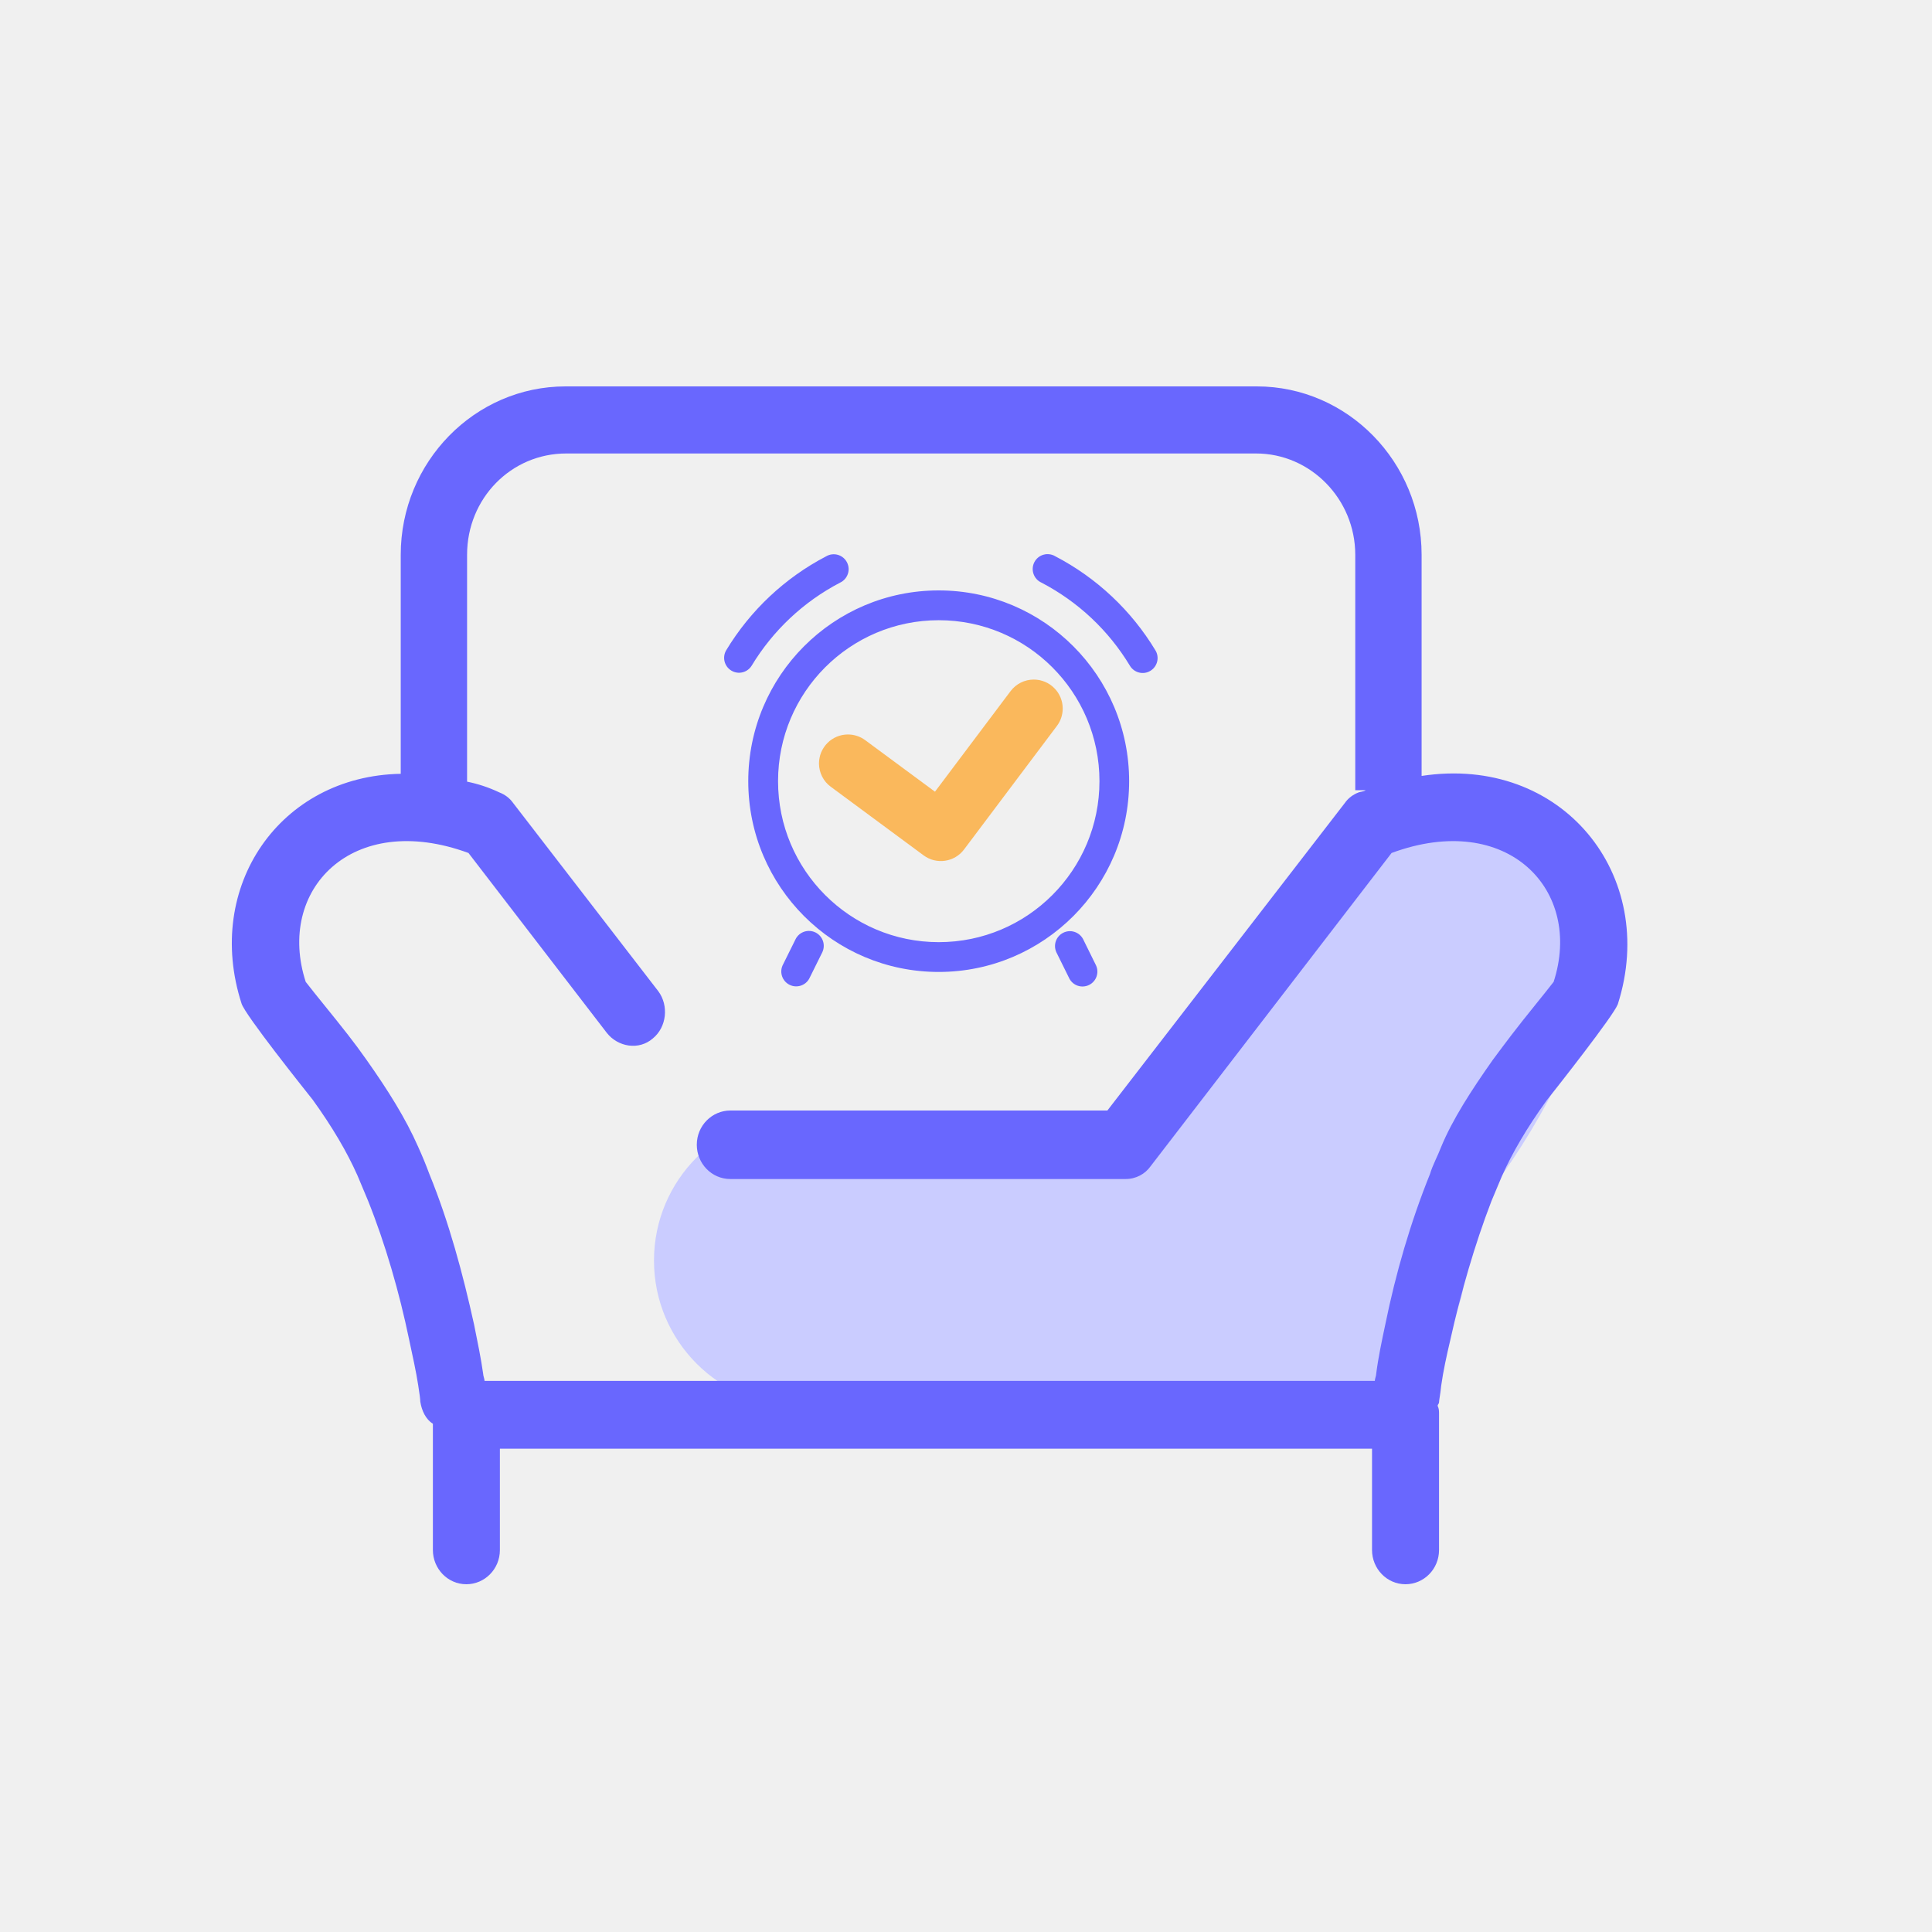
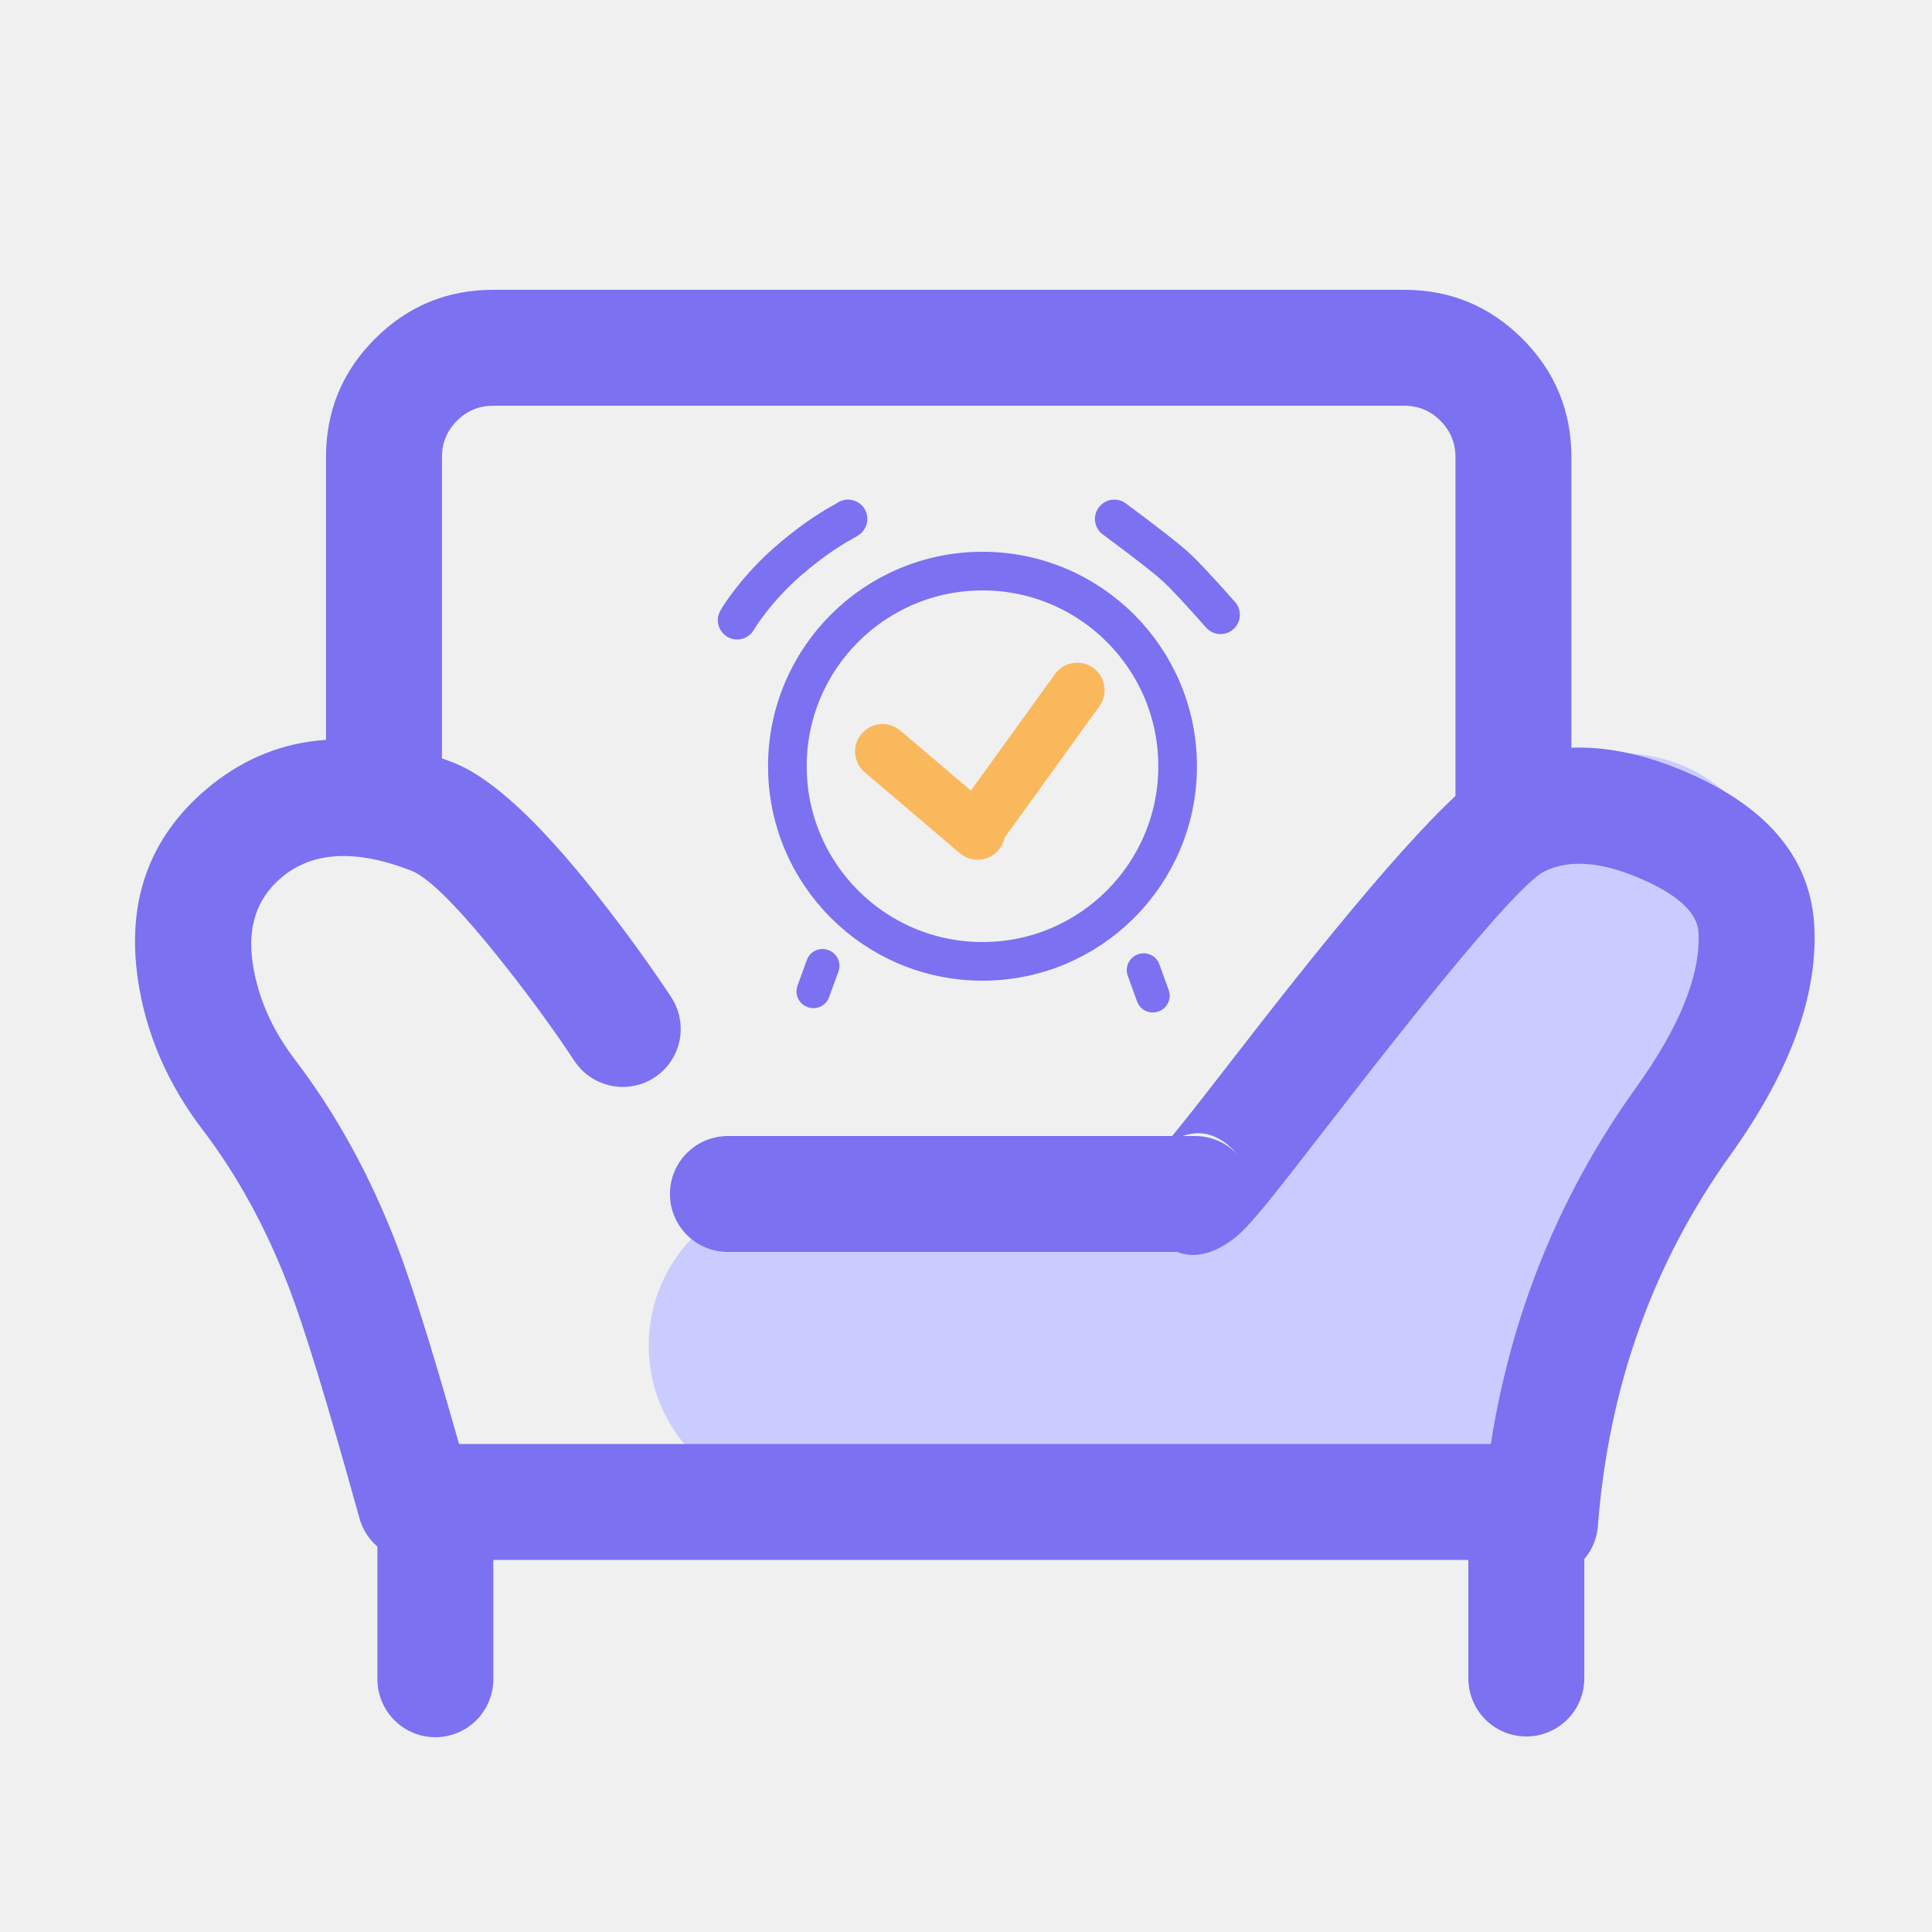
<svg xmlns="http://www.w3.org/2000/svg" fill="none" version="1.1" width="50" height="50" viewBox="0 0 50 50">
-   <g>
-     <g>
-       <g>
-         <g>
-           <g>
-             <path d="M24.295,24.383C26.592,24.383,28.454,22.518,28.454,20.217C28.454,17.916,26.592,16.051,24.295,16.051C21.998,16.051,20.136,17.916,20.136,20.217C20.136,22.518,21.998,24.383,24.295,24.383ZM24.295,25.154C21.572,25.155,19.365,22.944,19.365,20.217C19.365,17.489,21.572,15.279,24.295,15.28C27.016,15.281,29.222,17.491,29.222,20.217C29.222,22.943,27.016,25.153,24.295,25.154ZM29.903,16.832C30.013,17.014,29.954,17.251,29.772,17.361C29.59,17.472,29.353,17.413,29.243,17.231C28.692,16.316,27.9,15.572,26.954,15.079C26.752,14.988,26.668,14.746,26.769,14.549C26.871,14.352,27.118,14.282,27.308,14.395C28.38,14.953,29.278,15.796,29.903,16.832L29.903,16.832ZM18.792,16.832C19.417,15.796,20.314,14.953,21.386,14.395C21.576,14.286,21.818,14.358,21.919,14.552C22.02,14.747,21.939,14.986,21.741,15.079C20.795,15.572,20.003,16.317,19.451,17.231C19.339,17.408,19.106,17.464,18.927,17.355C18.747,17.247,18.687,17.014,18.792,16.832L18.792,16.832ZM20.943,25.327C20.844,25.508,20.619,25.579,20.434,25.487C20.249,25.395,20.169,25.174,20.253,24.985L20.591,24.303C20.687,24.115,20.916,24.039,21.105,24.132C21.294,24.226,21.372,24.455,21.281,24.645L20.943,25.327ZM27.676,25.327L27.339,24.645C27.252,24.456,27.331,24.231,27.518,24.139C27.704,24.046,27.93,24.118,28.029,24.302L28.365,24.984C28.452,25.173,28.373,25.398,28.186,25.49C28,25.583,27.774,25.511,27.676,25.327Z" fill="#6967FE" fill-opacity="1" style="mix-blend-mode:passthrough" />
-           </g>
-           <g>
-             <path d="M27.352,18.788Q27.426,18.69,27.464,18.575Q27.503,18.459,27.503,18.337Q27.503,18.263,27.489,18.191Q27.474,18.118,27.446,18.05Q27.418,17.982,27.377,17.92Q27.336,17.859,27.283,17.807Q27.231,17.754,27.17,17.713Q27.108,17.672,27.04,17.644Q26.972,17.616,26.899,17.601Q26.827,17.587,26.753,17.587Q26.666,17.587,26.581,17.607Q26.496,17.627,26.418,17.666Q26.34,17.705,26.273,17.761Q26.206,17.817,26.154,17.886L26.153,17.887L24.197,20.489L22.391,19.155Q22.294,19.083,22.18,19.046Q22.066,19.008,21.945,19.008Q21.872,19.008,21.799,19.022Q21.727,19.037,21.658,19.065Q21.59,19.093,21.529,19.134Q21.467,19.175,21.415,19.228Q21.363,19.28,21.322,19.341Q21.281,19.403,21.252,19.471Q21.224,19.539,21.21,19.612Q21.195,19.684,21.195,19.758Q21.195,19.846,21.216,19.932Q21.236,20.017,21.276,20.096Q21.315,20.174,21.372,20.242Q21.429,20.309,21.5,20.361L23.903,22.137Q23.963,22.181,24.029,22.212Q24.095,22.244,24.167,22.262Q24.238,22.279,24.311,22.283Q24.385,22.287,24.457,22.276Q24.53,22.266,24.599,22.241Q24.669,22.217,24.732,22.179Q24.795,22.142,24.85,22.093Q24.904,22.044,24.949,21.985L27.352,18.788L27.352,18.788Z" fill-rule="evenodd" fill="#FAB85C" fill-opacity="1" />
-           </g>
-         </g>
-         <g transform="matrix(-0.7620067,-0.6475692,-0.649443,0.7604103,93.47269,34.37518)">
-           <ellipse cx="48.458" cy="34.341" rx="4.458" ry="9.79" fill="#CACCFF" fill-opacity="1" />
-         </g>
-         <g>
-           <rect x="16.925" y="28.847" width="21.012" height="7.553" rx="3.777" fill="#CACCFF" fill-opacity="1" />
-         </g>
-       </g>
-       <g>
-         <path d="M36.791,20.081L36.791,14.357C36.791,11.957,34.875,10,32.526,10L14.636,10C12.287,10,10.371,11.957,10.371,14.357L10.371,20.026C7.245,20.081,5.275,22.943,6.251,25.971C6.342,26.266,7.86,28.168,8.094,28.463C8.6,29.165,8.98,29.811,9.251,30.421C9.341,30.642,9.432,30.845,9.522,31.067C9.974,32.193,10.335,33.448,10.588,34.667C10.679,35.092,10.769,35.498,10.823,35.849C10.859,36.07,10.877,36.218,10.877,36.273C10.914,36.513,11.022,36.735,11.203,36.846L11.203,40.114C11.203,40.594,11.582,41,12.07,41C12.54,41,12.937,40.612,12.937,40.114L12.937,37.492L35.508,37.492L35.508,40.114C35.508,40.594,35.887,41,36.375,41C36.845,41,37.242,40.612,37.242,40.114L37.242,36.606C37.242,36.513,37.242,36.458,37.206,36.384C37.206,36.347,37.242,36.329,37.242,36.292C37.242,36.236,37.279,36.07,37.297,35.867C37.351,35.48,37.441,35.073,37.532,34.686C37.803,33.467,38.164,32.211,38.598,31.085C38.688,30.864,38.779,30.66,38.869,30.439C39.14,29.83,39.519,29.183,40.025,28.482C40.26,28.186,41.76,26.285,41.869,25.989C42.935,22.647,40.423,19.527,36.791,20.081ZM40.206,25.417C40.242,25.361,40.062,25.602,39.791,25.934C39.194,26.672,38.977,26.968,38.634,27.429C38.074,28.223,37.586,28.98,37.297,29.682C37.206,29.922,37.08,30.143,37.008,30.384C36.502,31.639,36.122,32.95,35.851,34.279C35.761,34.704,35.67,35.129,35.616,35.553C35.616,35.609,35.58,35.683,35.58,35.738L12.54,35.738C12.54,35.683,12.504,35.609,12.504,35.553C12.45,35.166,12.359,34.722,12.269,34.279C11.98,32.968,11.618,31.621,11.112,30.384C11.022,30.143,10.932,29.922,10.823,29.682C10.498,28.943,10.046,28.223,9.486,27.429C9.161,26.968,8.926,26.672,8.329,25.934C8.058,25.602,7.878,25.361,7.914,25.417C7.137,23.035,9.106,20.967,12.124,22.075L15.702,26.728C15.991,27.097,16.534,27.189,16.895,26.875C17.256,26.58,17.31,26.026,17.04,25.657L13.281,20.783C13.19,20.653,13.064,20.561,12.919,20.506C12.648,20.376,12.359,20.284,12.088,20.229L12.088,14.357C12.088,12.899,13.227,11.736,14.654,11.736L32.508,11.736C33.918,11.736,35.074,12.917,35.074,14.357L35.074,20.45L35.345,20.45C35.291,20.487,35.219,20.487,35.164,20.506C35.02,20.561,34.893,20.653,34.803,20.783L28.659,28.74L18.901,28.74C18.431,28.74,18.033,29.128,18.033,29.627C18.033,30.107,18.413,30.513,18.901,30.513L29.129,30.513C29.4,30.513,29.635,30.384,29.779,30.18L36.014,22.075C39.014,20.967,40.983,23.035,40.206,25.417Z" fill="#6967FE" fill-opacity="1" style="mix-blend-mode:passthrough" />
-       </g>
-     </g>
+   <rect x="0" y="0" width="50" height="50" rx="0" fill="#FFFFFF" fill-opacity="1" style="opacity:0;" />
+   <g transform="matrix(0.6138349,-0.7894344,0.7894344,0.6138349,-14.91164,39.60311)">
+     <path d="M47.765,39.041Q47.958,39.035,48.149,39.011Q48.341,38.987,48.529,38.944Q48.717,38.902,48.9,38.841Q49.083,38.781,49.259,38.703Q49.435,38.626,49.603,38.531Q49.772,38.437,49.93,38.327Q50.088,38.217,50.235,38.092Q50.382,37.967,50.516,37.829Q50.65,37.691,50.771,37.54Q50.891,37.39,50.996,37.228Q51.102,37.067,51.191,36.896Q51.28,36.725,51.353,36.546Q51.425,36.368,51.48,36.183Q51.535,35.998,51.572,35.809Q51.609,35.62,51.627,35.428Q51.646,35.236,51.646,35.043Q51.646,34.847,51.627,34.651Q51.607,34.456,51.569,34.263Q51.531,34.071,51.474,33.883Q51.417,33.695,51.341,33.513Q51.266,33.331,51.174,33.158Q51.081,32.985,50.972,32.822Q50.863,32.658,50.738,32.506Q50.613,32.354,50.475,32.216Q50.336,32.077,50.184,31.952Q50.032,31.827,49.869,31.718Q49.705,31.609,49.532,31.516Q49.359,31.424,49.177,31.349Q48.996,31.273,48.808,31.216Q48.62,31.159,48.427,31.121Q48.234,31.083,48.039,31.063Q47.843,31.044,47.647,31.044Q47.587,31.044,47.528,31.046L47.528,31.045L32.906,31.48L32.906,31.48Q32.713,31.486,32.522,31.51Q32.331,31.534,32.143,31.577Q31.955,31.619,31.771,31.68Q31.588,31.74,31.412,31.818Q31.236,31.896,31.068,31.99Q30.899,32.084,30.741,32.194Q30.583,32.304,30.436,32.429Q30.289,32.554,30.155,32.692Q30.021,32.83,29.9,32.981Q29.78,33.132,29.675,33.293Q29.569,33.455,29.48,33.625Q29.391,33.796,29.318,33.975Q29.246,34.153,29.191,34.338Q29.136,34.523,29.099,34.712Q29.062,34.901,29.044,35.093Q29.025,35.285,29.025,35.478Q29.025,35.674,29.044,35.87Q29.064,36.065,29.102,36.258Q29.14,36.451,29.197,36.639Q29.254,36.827,29.33,37.008Q29.405,37.19,29.497,37.363Q29.59,37.536,29.699,37.7Q29.808,37.863,29.933,38.015Q30.058,38.167,30.196,38.306Q30.335,38.445,30.487,38.569Q30.639,38.694,30.803,38.803Q30.966,38.912,31.139,39.005Q31.312,39.097,31.494,39.173Q31.675,39.248,31.863,39.305Q32.051,39.362,32.244,39.4Q32.437,39.438,32.632,39.458Q32.828,39.477,33.024,39.477Q33.084,39.477,33.143,39.475L33.143,39.476L47.765,39.042L47.765,39.041Z" fill-rule="evenodd" fill="#CACCFF" fill-opacity="1" />
+   </g>
+   <g transform="matrix(1,-0.007228727,0.007228727,1,-0.251703,0.1502653)">
+     <path d="M20.716,38.819L37.927,39.124L37.927,39.123Q37.962,39.124,37.998,39.124Q38.194,39.124,38.39,39.104Q38.585,39.085,38.778,39.047Q38.971,39.009,39.159,38.952Q39.347,38.894,39.528,38.819Q39.71,38.744,39.883,38.651Q40.056,38.559,40.22,38.45Q40.383,38.341,40.535,38.216Q40.687,38.091,40.826,37.952Q40.965,37.813,41.089,37.662Q41.214,37.51,41.323,37.346Q41.432,37.183,41.525,37.01Q41.617,36.836,41.693,36.655Q41.768,36.473,41.825,36.285Q41.882,36.097,41.92,35.905Q41.959,35.712,41.978,35.517Q41.997,35.321,41.997,35.125Q41.997,34.93,41.978,34.737Q41.959,34.544,41.922,34.353Q41.884,34.162,41.829,33.976Q41.773,33.79,41.699,33.61Q41.626,33.431,41.535,33.259Q41.445,33.087,41.338,32.925Q41.231,32.763,41.109,32.611Q40.987,32.46,40.851,32.322Q40.714,32.183,40.566,32.059Q40.417,31.934,40.256,31.824Q40.096,31.714,39.926,31.621Q39.756,31.527,39.577,31.45Q39.399,31.374,39.214,31.315Q39.029,31.256,38.839,31.215Q38.649,31.174,38.456,31.152Q38.263,31.129,38.069,31.126L38.069,31.125L20.858,30.82L20.858,30.821Q20.823,30.821,20.787,30.821Q20.591,30.821,20.395,30.84Q20.2,30.859,20.007,30.897Q19.814,30.936,19.626,30.993Q19.438,31.05,19.257,31.125Q19.075,31.2,18.902,31.293Q18.729,31.385,18.565,31.495Q18.402,31.604,18.25,31.728Q18.098,31.853,17.959,31.992Q17.82,32.131,17.696,32.283Q17.571,32.435,17.462,32.598Q17.353,32.761,17.26,32.935Q17.168,33.108,17.092,33.289Q17.017,33.471,16.96,33.659Q16.903,33.847,16.865,34.04Q16.827,34.232,16.807,34.428Q16.788,34.623,16.788,34.82Q16.788,35.014,16.807,35.207Q16.826,35.401,16.863,35.591Q16.901,35.782,16.956,35.968Q17.012,36.154,17.086,36.334Q17.159,36.514,17.25,36.685Q17.341,36.857,17.447,37.02Q17.554,37.182,17.676,37.333Q17.798,37.484,17.934,37.623Q18.071,37.761,18.22,37.886Q18.368,38.011,18.529,38.12Q18.689,38.23,18.859,38.324Q19.029,38.417,19.208,38.494Q19.386,38.571,19.571,38.63Q19.756,38.689,19.946,38.73Q20.136,38.77,20.329,38.793Q20.522,38.815,20.716,38.818L20.716,38.819Z" fill-rule="evenodd" fill="#CACCFF" fill-opacity="1" />
+   </g>
+   <ellipse cx="25.427" cy="19.83" rx="5.05" ry="5.05" fill-opacity="0" stroke-opacity="1" stroke="#7B71F1" fill="none" stroke-width="1" />
+   <path d="M22.394,13.653Q22.447,13.548,22.447,13.43Q22.447,13.381,22.438,13.332Q22.428,13.284,22.409,13.239Q22.39,13.193,22.363,13.152Q22.336,13.111,22.301,13.076Q22.266,13.042,22.225,13.014Q22.184,12.987,22.139,12.968Q22.093,12.949,22.045,12.94Q21.997,12.93,21.947,12.93Q21.78,12.93,21.646,13.031Q21.633,13.038,21.612,13.049Q20.863,13.455,20.059,14.152Q19.477,14.661,19.009,15.27Q18.771,15.581,18.645,15.799L18.645,15.799Q18.577,15.916,18.577,16.05Q18.577,16.099,18.587,16.147Q18.597,16.196,18.615,16.241Q18.634,16.287,18.662,16.328Q18.689,16.369,18.724,16.403Q18.759,16.438,18.8,16.466Q18.84,16.493,18.886,16.512Q18.931,16.531,18.98,16.54Q19.028,16.55,19.077,16.55Q19.143,16.55,19.207,16.533Q19.27,16.516,19.327,16.483Q19.384,16.45,19.43,16.404Q19.477,16.357,19.51,16.3L19.51,16.3Q19.604,16.139,19.803,15.879Q20.21,15.349,20.715,14.907Q21.435,14.282,22.088,13.929Q22.146,13.898,22.195,13.864Q22.318,13.794,22.386,13.669Q22.391,13.661,22.394,13.654L22.394,13.653ZM21.626,13.047Q21.55,13.106,21.5,13.206L21.5,13.206Q21.546,13.114,21.626,13.047Z" fill-rule="evenodd" fill="#7B71F1" fill-opacity="1" />
+   <path d="M29.135,13.028L29.135,13.028Q30.386,13.954,30.764,14.3Q31.114,14.618,31.962,15.579L31.962,15.579Q32.023,15.648,32.055,15.733Q32.087,15.819,32.087,15.91Q32.087,15.959,32.078,16.007Q32.068,16.056,32.049,16.101Q32.03,16.147,32.003,16.188Q31.976,16.229,31.941,16.263Q31.906,16.298,31.865,16.326Q31.824,16.353,31.779,16.372Q31.733,16.391,31.685,16.4Q31.637,16.41,31.587,16.41Q31.48,16.41,31.382,16.366Q31.284,16.321,31.213,16.241L31.212,16.241Q30.401,15.321,30.091,15.04Q29.749,14.726,28.54,13.832L28.54,13.832Q28.444,13.761,28.391,13.655Q28.337,13.549,28.337,13.43Q28.337,13.381,28.347,13.332Q28.357,13.284,28.375,13.239Q28.394,13.193,28.422,13.152Q28.449,13.111,28.484,13.076Q28.519,13.042,28.56,13.014Q28.6,12.987,28.646,12.968Q28.691,12.949,28.74,12.94Q28.788,12.93,28.837,12.93Q29.002,12.93,29.135,13.028Z" fill-rule="evenodd" fill="#7B71F1" fill-opacity="1" />
+   <rect x="26.301" y="21.459" width="1.42" height="4.65" rx="0.71" fill="#FAB85C" fill-opacity="1" transform="matrix(-0.6477211,0.7618775,-0.7618775,-0.6477211,59.68606,15.32066)" />
+   <rect x="21.846" y="24.736" width="1.57" height="0.87" rx="0.43" fill="#7B71F1" fill-opacity="1" transform="matrix(-0.341364,0.9399312,-0.9399312,-0.341364,52.55358,12.64641)" />
+   <rect x="29.857" y="24.551" width="1.57" height="0.87" rx="0.43" fill="#7B71F1" fill-opacity="1" transform="matrix(0.341364,0.9399312,-0.9399312,0.341364,42.74112,-11.89327)" />
+   <rect x="27.716" y="16.87" width="1.42" height="5.68" rx="0.71" fill="#FAB85C" fill-opacity="1" transform="matrix(0.8110638,0.5849577,-0.5849577,0.8110638,15.10509,-13.02555)" />
+   <path d="M37.667,11.83L37.667,20.78L40.667,20.78L40.667,11.83Q40.667,10.038,39.403,8.771Q38.135,7.5,36.337,7.5L12.767,7.5Q10.975,7.5,9.708,8.764Q8.437,10.032,8.437,11.83L8.437,20.73L11.437,20.73L11.437,11.83Q11.437,11.277,11.827,10.888Q12.216,10.5,12.767,10.5L36.337,10.5Q36.891,10.5,37.279,10.889Q37.667,11.279,37.667,11.83Z" fill-rule="evenodd" fill="#7B71F1" fill-opacity="1" />
+   <path d="M9.261,39.143L9.302,39.291L9.302,39.291Q9.335,39.409,9.386,39.52Q9.437,39.631,9.506,39.732Q9.574,39.833,9.658,39.921Q9.742,40.01,9.84,40.084Q9.937,40.158,10.045,40.215Q10.153,40.272,10.268,40.311Q10.384,40.35,10.505,40.37Q10.625,40.39,10.747,40.39Q10.821,40.39,10.894,40.383Q10.968,40.375,11.04,40.361Q11.112,40.347,11.183,40.325Q11.253,40.304,11.321,40.276Q11.389,40.247,11.454,40.213Q11.519,40.178,11.58,40.137Q11.642,40.096,11.699,40.049Q11.756,40.003,11.808,39.951Q11.86,39.898,11.907,39.841Q11.953,39.785,11.994,39.723Q12.035,39.662,12.07,39.597Q12.105,39.532,12.133,39.464Q12.161,39.396,12.182,39.325Q12.204,39.255,12.218,39.183Q12.233,39.11,12.24,39.037Q12.247,38.964,12.247,38.89Q12.247,38.686,12.192,38.489L12.193,38.489L12.151,38.341Q10.94,33.976,10.285,32.263Q9.242,29.533,7.63,27.42Q6.735,26.245,6.539,24.923Q6.331,23.525,7.272,22.72Q8.475,21.693,10.636,22.529Q11.343,22.797,13.119,25.052Q14.097,26.295,14.866,27.457L14.866,27.457Q14.969,27.612,15.106,27.738Q15.243,27.863,15.407,27.951Q15.571,28.039,15.751,28.084Q15.931,28.13,16.117,28.13Q16.191,28.13,16.264,28.123Q16.338,28.115,16.41,28.101Q16.482,28.087,16.553,28.065Q16.623,28.044,16.691,28.016Q16.759,27.987,16.824,27.953Q16.889,27.918,16.95,27.877Q17.012,27.836,17.069,27.789Q17.126,27.743,17.178,27.691Q17.23,27.638,17.277,27.581Q17.323,27.525,17.364,27.463Q17.405,27.402,17.44,27.337Q17.475,27.272,17.503,27.204Q17.531,27.136,17.552,27.065Q17.574,26.995,17.588,26.923Q17.603,26.85,17.61,26.777Q17.617,26.704,17.617,26.63Q17.617,26.409,17.553,26.198Q17.49,25.987,17.368,25.803L17.368,25.803L17.368,25.803Q16.531,24.537,15.476,23.196Q13.185,20.287,11.718,19.731Q7.887,18.25,5.322,20.44Q3.12,22.324,3.571,25.363Q3.88,27.448,5.245,29.24Q6.594,31.009,7.483,33.334Q8.087,34.914,9.261,39.143Z" fill-rule="evenodd" fill="#7B71F1" fill-opacity="1" />
+   <path d="M42.346,28.14Q38.842,33.028,38.362,39.265L38.362,39.265Q38.358,39.322,38.358,39.38Q38.358,39.454,38.365,39.527Q38.372,39.6,38.386,39.673Q38.401,39.745,38.422,39.815Q38.444,39.886,38.472,39.954Q38.5,40.022,38.535,40.087Q38.569,40.152,38.61,40.213Q38.651,40.274,38.698,40.331Q38.745,40.388,38.797,40.44Q38.849,40.493,38.906,40.539Q38.963,40.586,39.024,40.627Q39.085,40.668,39.15,40.703Q39.215,40.737,39.283,40.766Q39.351,40.794,39.422,40.815Q39.492,40.837,39.565,40.851Q39.637,40.865,39.71,40.872Q39.784,40.88,39.857,40.88Q39.927,40.88,39.997,40.873Q40.067,40.867,40.136,40.854Q40.205,40.841,40.272,40.821Q40.339,40.802,40.404,40.776Q40.47,40.751,40.532,40.719Q40.595,40.688,40.654,40.65Q40.714,40.613,40.769,40.571Q40.825,40.528,40.876,40.48Q40.928,40.433,40.974,40.381Q41.021,40.328,41.063,40.272Q41.104,40.216,41.141,40.156Q41.177,40.096,41.207,40.033Q41.238,39.97,41.262,39.904Q41.287,39.838,41.305,39.771Q41.323,39.703,41.335,39.634Q41.347,39.565,41.353,39.495L41.353,39.495Q41.769,34.095,44.785,29.888Q47.074,26.694,46.956,24.014Q46.842,21.397,43.73,20.021Q40.866,18.754,38.629,19.867Q37.172,20.592,32.104,27.151Q30.903,28.704,30.497,29.203Q30.408,29.312,30.334,29.4L18.837,29.4L18.837,29.4Q18.764,29.4,18.69,29.408Q18.617,29.415,18.545,29.429Q18.472,29.444,18.402,29.465Q18.331,29.486,18.263,29.514Q18.195,29.543,18.13,29.577Q18.065,29.612,18.004,29.653Q17.943,29.694,17.886,29.741Q17.829,29.787,17.777,29.84Q17.725,29.892,17.678,29.949Q17.631,30.006,17.59,30.067Q17.549,30.128,17.515,30.193Q17.48,30.258,17.452,30.326Q17.424,30.394,17.402,30.465Q17.381,30.535,17.366,30.607Q17.352,30.68,17.345,30.753Q17.338,30.826,17.338,30.9Q17.338,30.974,17.345,31.047Q17.352,31.12,17.366,31.193Q17.381,31.265,17.402,31.335Q17.424,31.406,17.452,31.474Q17.48,31.542,17.515,31.607Q17.549,31.672,17.59,31.733Q17.631,31.794,17.678,31.851Q17.725,31.908,17.777,31.96Q17.829,32.013,17.886,32.059Q17.943,32.106,18.004,32.147Q18.065,32.188,18.13,32.223Q18.195,32.257,18.263,32.286Q18.331,32.314,18.402,32.335Q18.472,32.357,18.545,32.371Q18.617,32.385,18.69,32.393Q18.764,32.4,18.837,32.4L18.837,32.4L30.462,32.4Q31.109,32.652,31.881,32.094Q32.045,31.975,32.234,31.779Q32.453,31.551,32.822,31.099Q33.253,30.57,34.477,28.986Q39.125,22.971,39.966,22.553Q40.941,22.068,42.517,22.764Q43.926,23.387,43.959,24.146Q44.031,25.79,42.346,28.14ZM30.608,29.4L30.927,29.4Q31.097,29.4,31.262,29.438Q31.427,29.476,31.58,29.549Q31.732,29.623,31.865,29.729Q31.997,29.835,32.102,29.968Q31.424,29.113,30.608,29.4Z" fill-rule="evenodd" fill="#7B71F1" fill-opacity="1" />
+   <line x1="10.867" y1="38.87" x2="39.847" y2="38.87" fill-opacity="0" stroke-opacity="1" stroke="#7B71F1" fill="none" stroke-width="3" stroke-linecap="ROUND" stroke-linejoin="round" />
+   <g transform="matrix(0.002314809,0.9999973,-0.9999973,0.002314809,51.24099,28.64026)">
+     <path d="M11.264,41.5L14.723,41.508L14.723,41.508L14.726,41.508Q14.8,41.508,14.873,41.5Q14.946,41.493,15.019,41.479Q15.091,41.464,15.161,41.443Q15.232,41.422,15.3,41.394Q15.368,41.365,15.433,41.331Q15.498,41.296,15.559,41.255Q15.621,41.214,15.678,41.167Q15.734,41.121,15.787,41.068Q15.839,41.016,15.885,40.959Q15.932,40.902,15.973,40.841Q16.014,40.78,16.049,40.715Q16.083,40.65,16.112,40.582Q16.14,40.514,16.161,40.443Q16.183,40.373,16.197,40.301Q16.211,40.228,16.219,40.155Q16.226,40.082,16.226,40.008Q16.226,39.934,16.219,39.861Q16.211,39.788,16.197,39.716Q16.183,39.644,16.161,39.573Q16.14,39.503,16.112,39.435Q16.084,39.367,16.049,39.302Q16.015,39.237,15.974,39.176Q15.933,39.115,15.886,39.058Q15.84,39.001,15.788,38.949Q15.736,38.897,15.679,38.85Q15.622,38.803,15.561,38.762Q15.5,38.721,15.435,38.686Q15.37,38.652,15.302,38.623Q15.234,38.595,15.164,38.574Q15.094,38.552,15.022,38.538Q14.95,38.523,14.876,38.516Q14.803,38.508,14.73,38.508L14.73,38.508L11.271,38.5L11.271,38.5L11.267,38.5Q11.194,38.5,11.12,38.508Q11.047,38.515,10.975,38.529Q10.902,38.543,10.832,38.565Q10.761,38.586,10.693,38.614Q10.625,38.643,10.56,38.677Q10.495,38.712,10.434,38.753Q10.373,38.794,10.316,38.841Q10.259,38.887,10.207,38.94Q10.155,38.992,10.108,39.049Q10.061,39.106,10.02,39.167Q9.979,39.228,9.945,39.293Q9.91,39.358,9.882,39.426Q9.853,39.494,9.832,39.565Q9.811,39.635,9.796,39.707Q9.782,39.78,9.775,39.853Q9.767,39.926,9.767,40Q9.767,40.074,9.775,40.147Q9.782,40.22,9.796,40.292Q9.811,40.364,9.832,40.435Q9.853,40.505,9.881,40.573Q9.909,40.641,9.944,40.706Q9.979,40.771,10.02,40.832Q10.06,40.893,10.107,40.95Q10.154,41.007,10.206,41.059Q10.257,41.111,10.314,41.158Q10.371,41.205,10.432,41.246Q10.493,41.287,10.558,41.321Q10.623,41.356,10.691,41.385Q10.759,41.413,10.829,41.434Q10.9,41.456,10.972,41.47Q11.044,41.485,11.117,41.492Q11.19,41.5,11.264,41.5L11.264,41.5Z" fill-rule="evenodd" fill="#7B71F1" fill-opacity="1" />
+   </g>
+   <g transform="matrix(0,1,-1,0,79.00101,-0.00100708)">
+     <path d="M39.501,41L43.441,41L43.441,41Q43.515,41,43.588,40.992Q43.661,40.985,43.734,40.971Q43.806,40.957,43.876,40.935Q43.947,40.914,44.015,40.886Q44.083,40.857,44.148,40.823Q44.213,40.788,44.274,40.747Q44.335,40.706,44.392,40.659Q44.449,40.613,44.501,40.56Q44.554,40.508,44.6,40.451Q44.647,40.394,44.688,40.333Q44.729,40.272,44.764,40.207Q44.798,40.142,44.827,40.074Q44.855,40.006,44.876,39.935Q44.898,39.865,44.912,39.793Q44.926,39.72,44.933,39.647Q44.941,39.574,44.941,39.5Q44.941,39.426,44.933,39.353Q44.926,39.28,44.912,39.207Q44.898,39.135,44.876,39.065Q44.855,38.994,44.827,38.926Q44.798,38.858,44.764,38.793Q44.729,38.728,44.688,38.667Q44.647,38.606,44.6,38.549Q44.554,38.492,44.501,38.44Q44.449,38.387,44.392,38.341Q44.335,38.294,44.274,38.253Q44.213,38.212,44.148,38.177Q44.083,38.143,44.015,38.114Q43.947,38.086,43.876,38.065Q43.806,38.043,43.734,38.029Q43.661,38.015,43.588,38.008Q43.515,38,43.441,38L43.441,38L39.501,38L39.501,38Q39.427,38,39.354,38.008Q39.281,38.015,39.208,38.029Q39.136,38.043,39.066,38.065Q38.995,38.086,38.927,38.114Q38.859,38.143,38.794,38.177Q38.729,38.212,38.668,38.253Q38.607,38.294,38.55,38.341Q38.493,38.387,38.441,38.44Q38.388,38.492,38.342,38.549Q38.295,38.606,38.254,38.667Q38.213,38.728,38.178,38.793Q38.144,38.858,38.115,38.926Q38.087,38.994,38.066,39.065Q38.044,39.135,38.03,39.207Q38.016,39.28,38.009,39.353Q38.001,39.426,38.001,39.5Q38.001,39.574,38.009,39.647Q38.016,39.72,38.03,39.793Q38.044,39.865,38.066,39.935Q38.087,40.006,38.115,40.074Q38.144,40.142,38.178,40.207Q38.213,40.272,38.254,40.333Q38.295,40.394,38.342,40.451Q38.388,40.508,38.441,40.56Q38.493,40.613,38.55,40.659Q38.607,40.706,38.668,40.747Q38.729,40.788,38.794,40.823Q38.859,40.857,38.927,40.886Q38.995,40.914,39.066,40.935Q39.136,40.957,39.208,40.971Q39.281,40.985,39.354,40.992Q39.427,41,39.501,41L39.501,41Z" fill-rule="evenodd" fill="#7B71F1" fill-opacity="1" />
  </g>
</svg>
